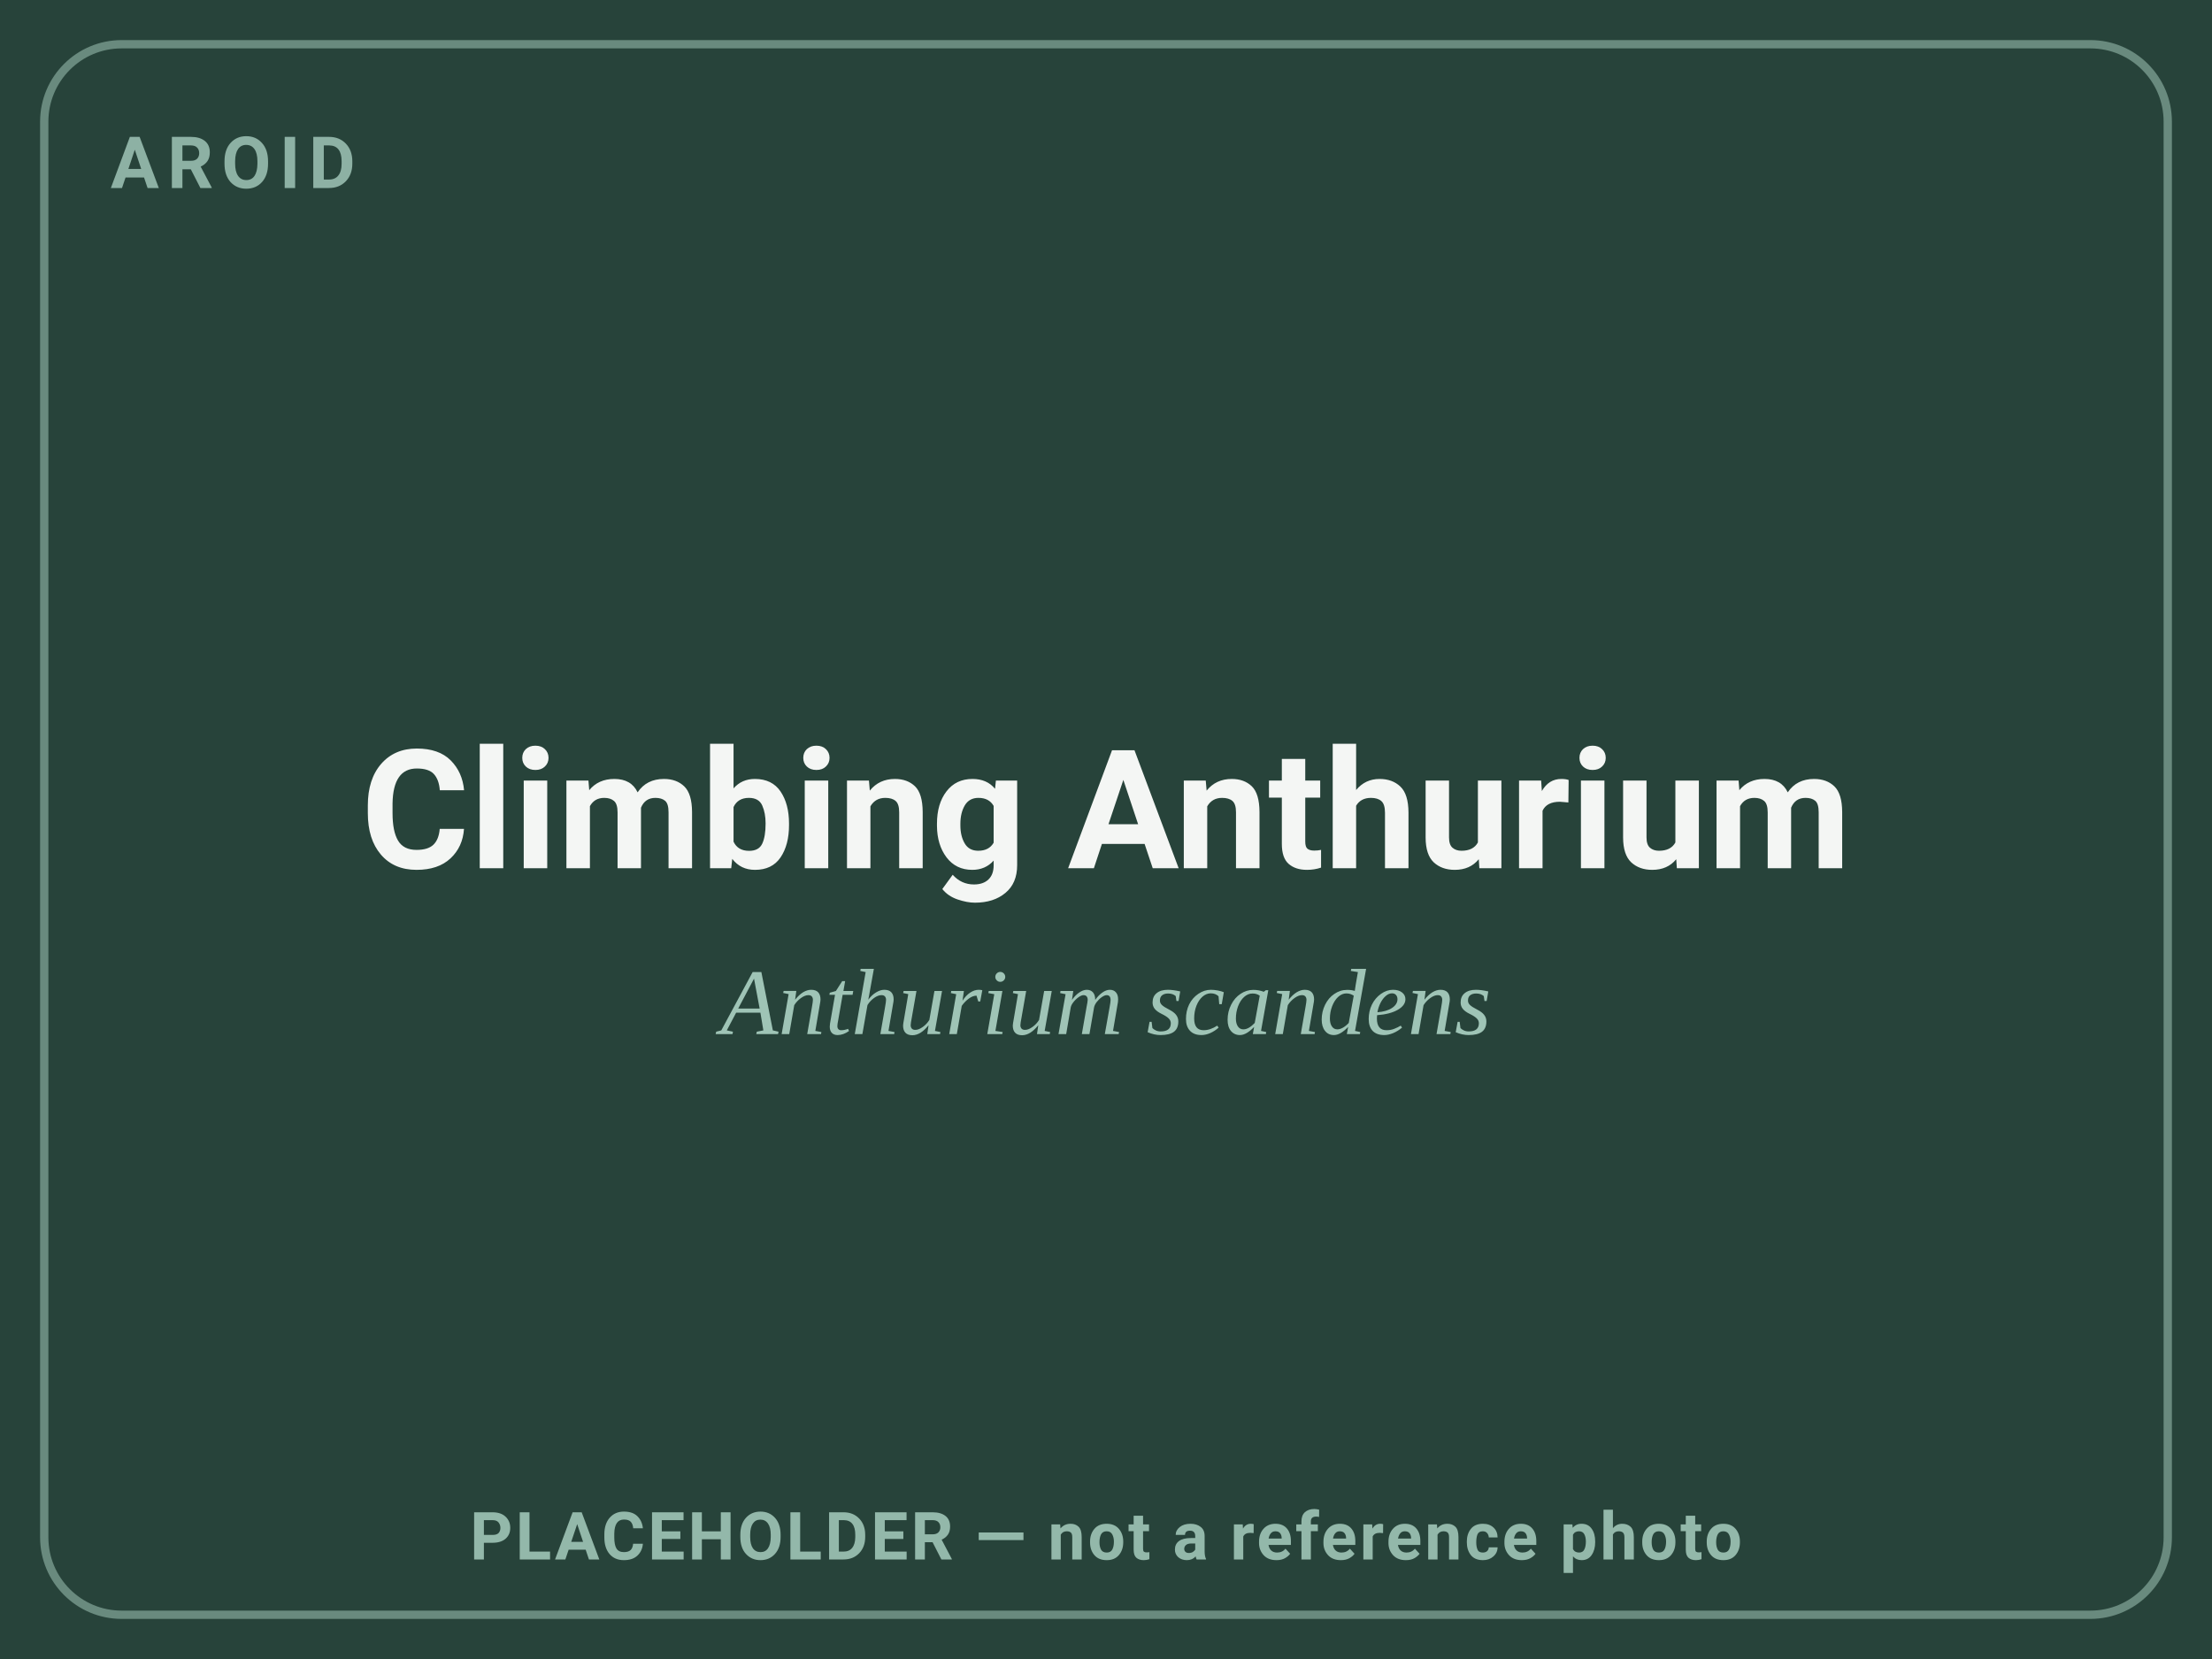
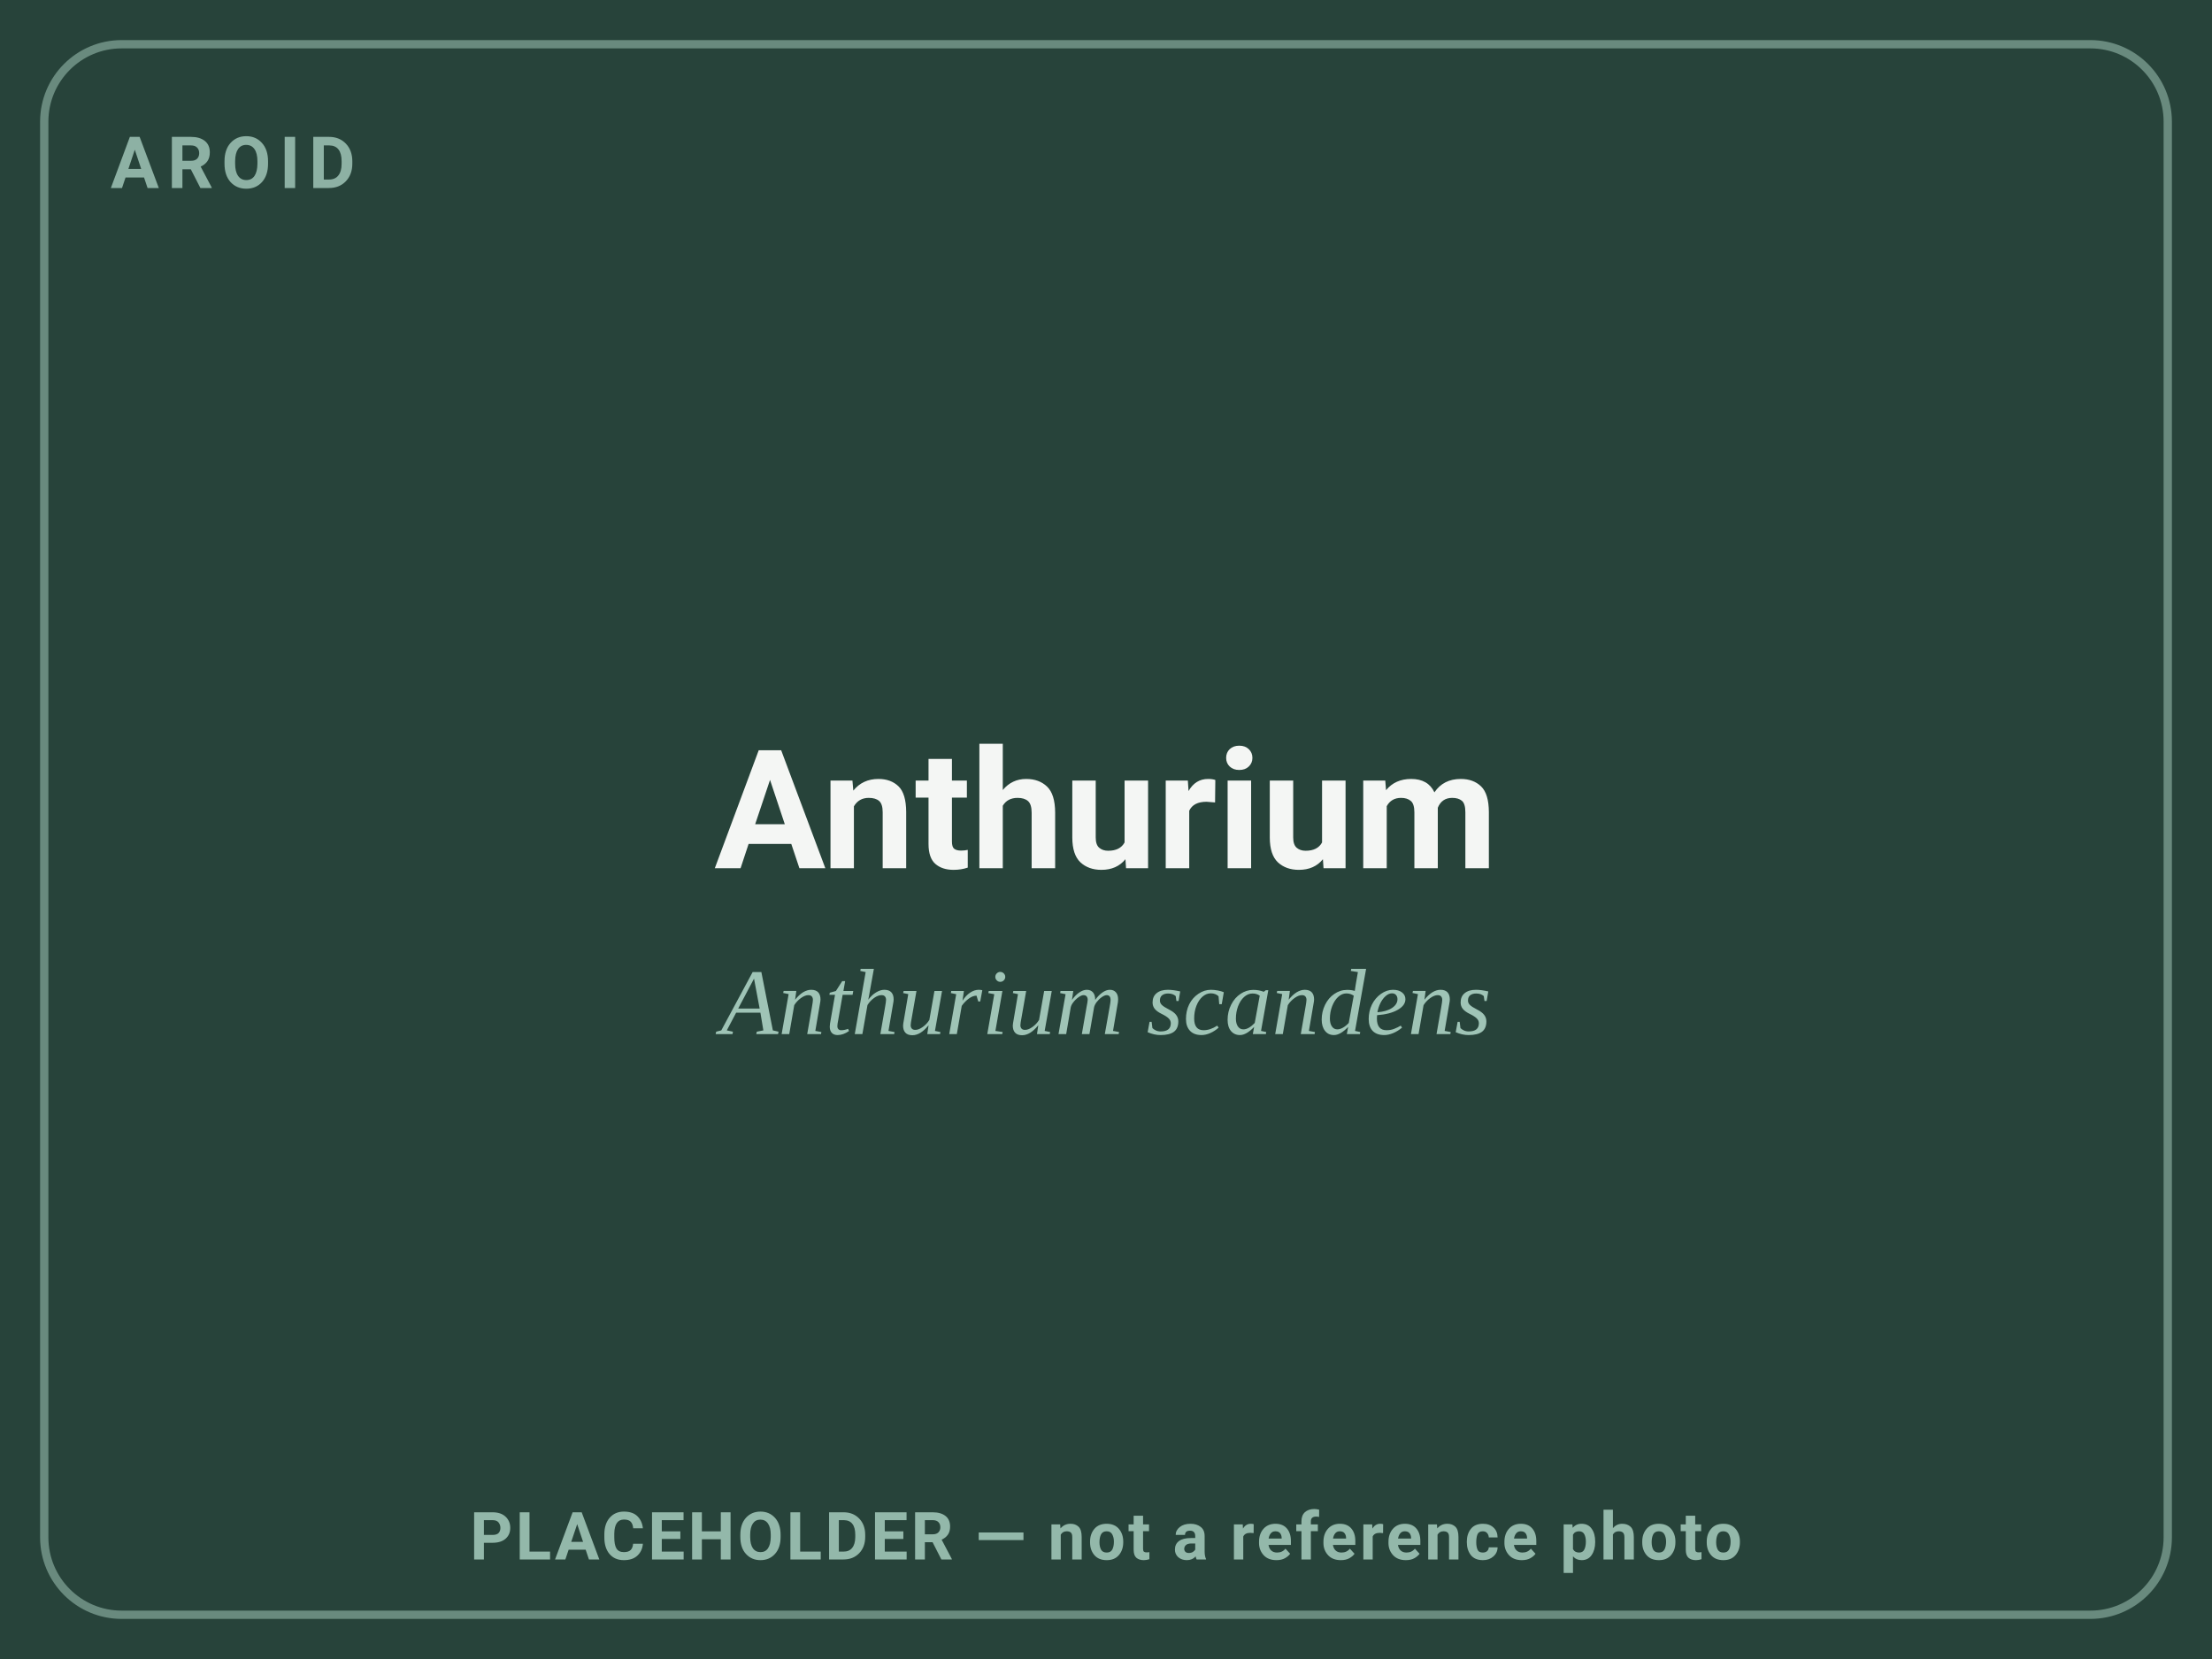
- <svg xmlns="http://www.w3.org/2000/svg" viewBox="0 0 400 300" role="img" aria-label="Stylized placeholder for Climbing Anthurium — not a reference photo">
+ <svg xmlns="http://www.w3.org/2000/svg" viewBox="0 0 400 300" role="img" aria-label="Stylized placeholder for Anthurium — not a reference photo">
  <rect width="400" height="300" fill="#27433a" />
  <rect x="8" y="8" width="384" height="284" rx="14" fill="none" stroke="#9fc4b6" stroke-width="1.5" opacity="0.55" />
  <text x="20" y="34" font-family="-apple-system, Segoe UI, Roboto, sans-serif" font-size="13" font-weight="600" letter-spacing="1.5" fill="#9fc4b6" opacity="0.85">AROID</text>
  <text x="200" text-anchor="middle" font-family="-apple-system, Segoe UI, Roboto, sans-serif" font-size="30" font-weight="700" fill="#f4f6f4">
-     <tspan x="200" y="157">Climbing Anthurium</tspan>
+     <tspan x="200" y="157">Anthurium</tspan>
  </text>
  <text x="200" y="187" text-anchor="middle" font-family="Georgia, Times New Roman, serif" font-style="italic" font-size="17" fill="#9fc4b6">Anthurium scandens</text>
  <text x="200" y="282" text-anchor="middle" font-family="-apple-system, Segoe UI, Roboto, sans-serif" font-size="12" font-weight="600" letter-spacing="0.5" fill="#9fc4b6" opacity="0.9">PLACEHOLDER — not a reference photo</text>
</svg>
